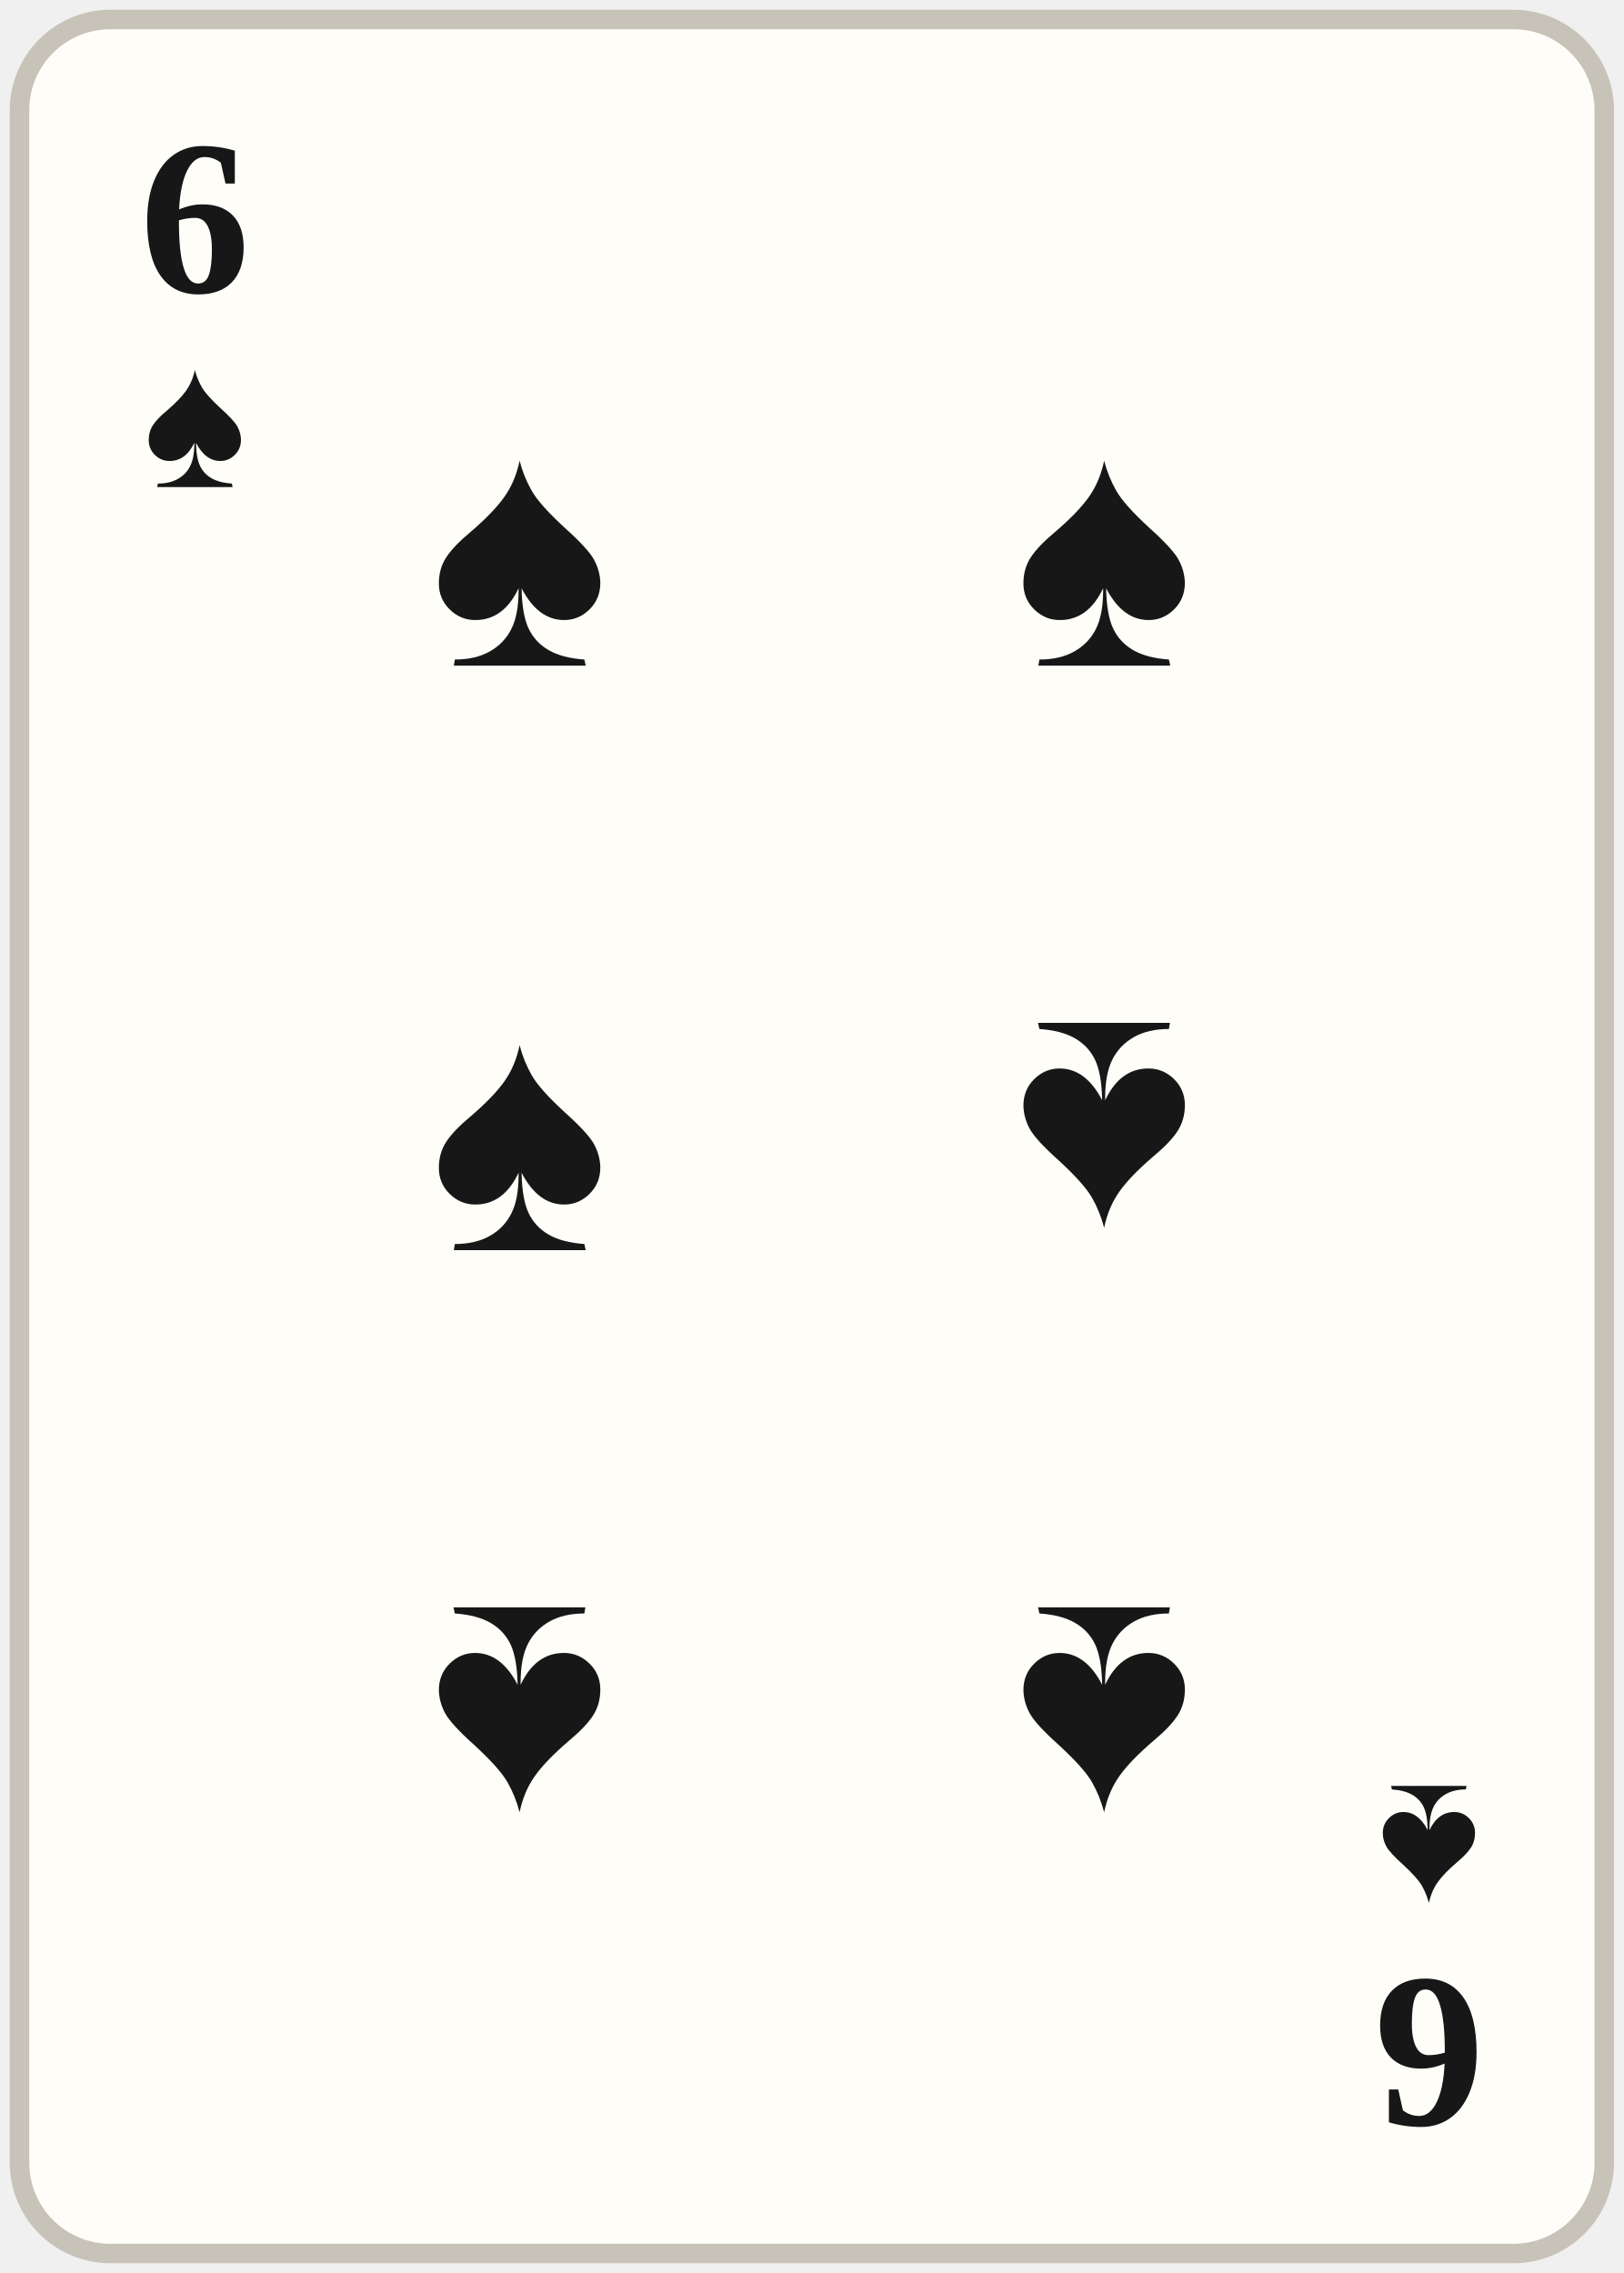
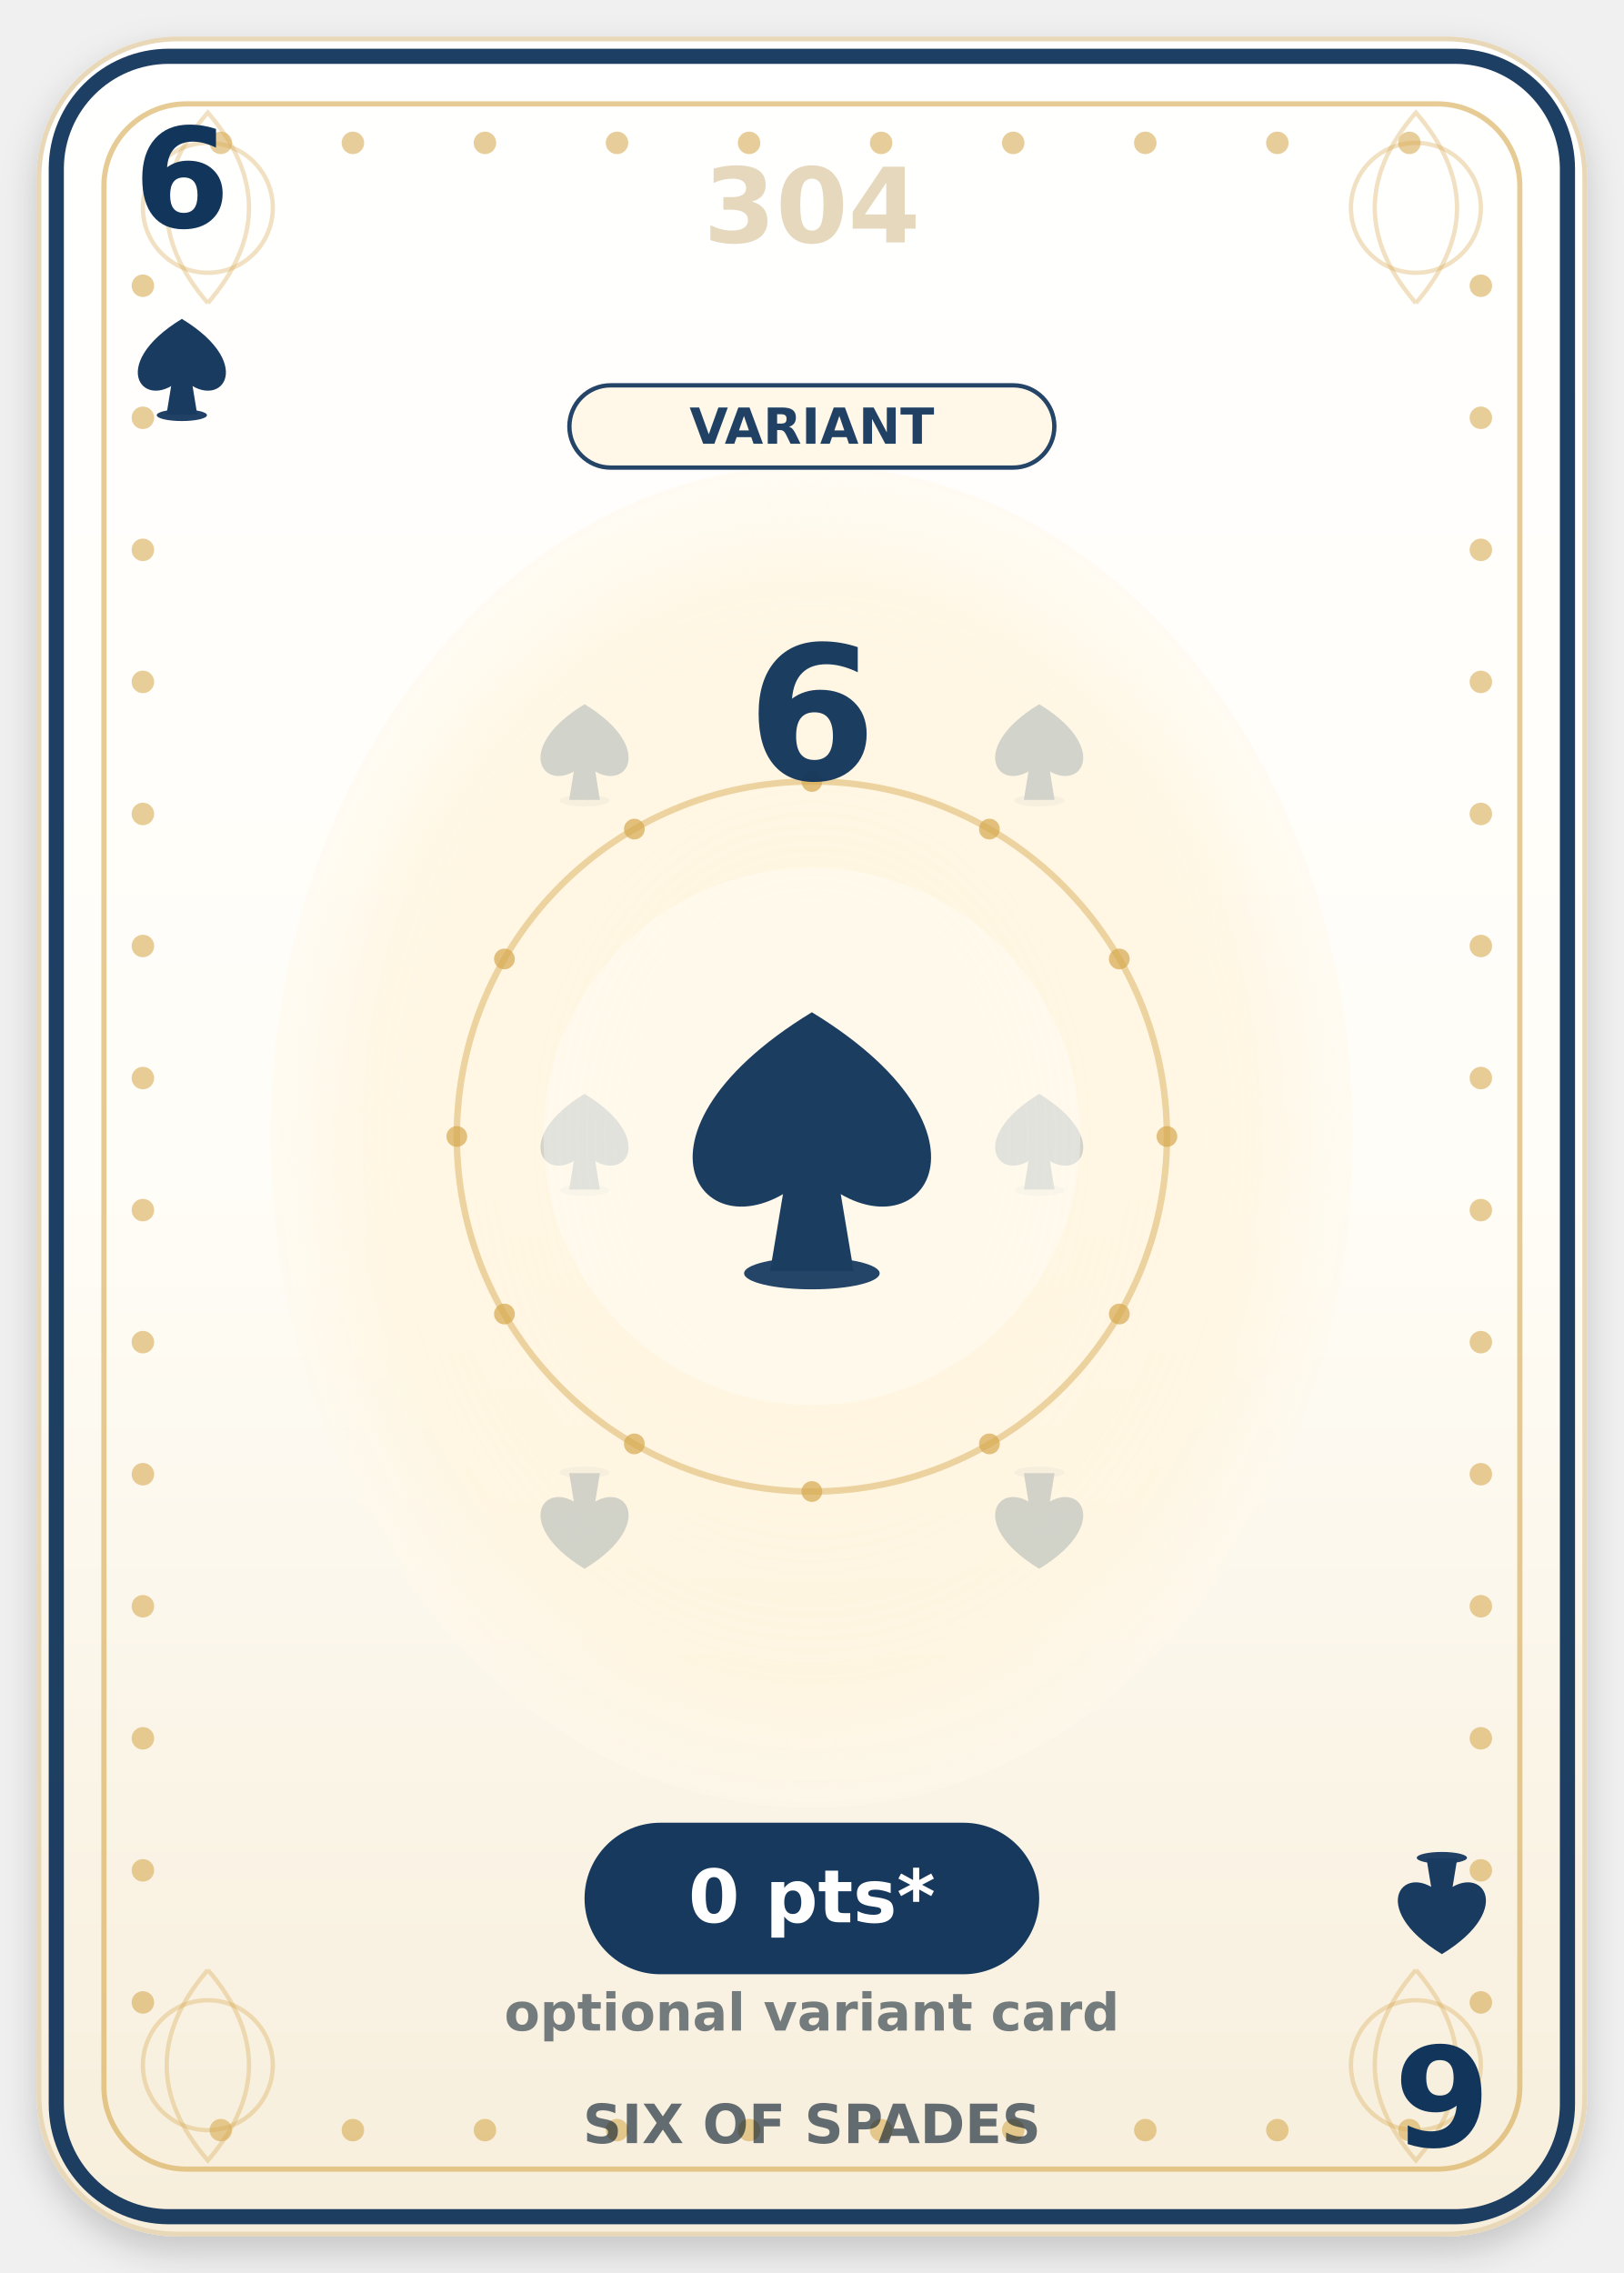
- <svg xmlns="http://www.w3.org/2000/svg" width="500" height="700" viewBox="0 0 500 700">
-   <rect x="6" y="6" width="488" height="688" rx="28" fill="#fffdf8" stroke="#c8c3b8" stroke-width="6" />
-   <g fill="#171717" text-anchor="middle" font-family="Georgia, 'Times New Roman', serif">
-     <text x="60" y="90" font-size="68" font-weight="700">6</text>
-     <text x="60" y="150" font-size="60">♠</text>
+ <svg xmlns="http://www.w3.org/2000/svg" width="750" height="1050" viewBox="0 0 750 1050">
+   <defs>
+     <linearGradient id="faceGrad" x1="0" x2="0" y1="0" y2="1">
+       <stop offset="0%" stop-color="#FFFFFF" />
+       <stop offset="52%" stop-color="#FFFDF7" />
+       <stop offset="100%" stop-color="#F7EEDB" />
+     </linearGradient>
+     <radialGradient id="softMedallion" cx="50%" cy="50%" r="65%">
+       <stop offset="0%" stop-color="#FFF5DF" stop-opacity="0.97" />
+       <stop offset="62%" stop-color="#FFF5DF" stop-opacity="0.78" />
+       <stop offset="100%" stop-color="#FFFFFF" stop-opacity="0" />
+     </radialGradient>
+     <filter id="shadow" x="-10%" y="-10%" width="120%" height="120%">
+       <feDropShadow dx="0" dy="7" stdDeviation="8" flood-color="#000000" flood-opacity="0.18" />
+     </filter>
+   </defs>
+   <g filter="url(#shadow)">
+     <rect x="18" y="18" width="714" height="1014" rx="64" ry="64" fill="url(#faceGrad)" stroke="#E8D8B8" stroke-width="2.2" />
  </g>
-   <g transform="rotate(180 250 350)" fill="#171717" text-anchor="middle" font-family="Georgia, 'Times New Roman', serif">
-     <text x="60" y="90" font-size="68" font-weight="700">6</text>
-     <text x="60" y="150" font-size="60">♠</text>
+   <ellipse cx="375.0" cy="525.0" rx="250" ry="310" fill="url(#softMedallion)" />
+   <rect x="26" y="26" width="698" height="998" rx="52" ry="52" fill="none" stroke="#12355B" stroke-width="7" opacity="0.95" />
+   <rect x="48" y="48" width="654" height="954" rx="38" ry="38" fill="none" stroke="#D6A84F" stroke-width="2.4" opacity="0.6" />
+   <circle cx="102.0" cy="66.0" r="5.2" fill="#D6A84F" opacity="0.58" />
+   <circle cx="102.0" cy="984.0" r="5.2" fill="#D6A84F" opacity="0.58" />
+   <circle cx="163.0" cy="66.0" r="5.2" fill="#D6A84F" opacity="0.58" />
+   <circle cx="163.0" cy="984.0" r="5.2" fill="#D6A84F" opacity="0.58" />
+   <circle cx="224.0" cy="66.0" r="5.2" fill="#D6A84F" opacity="0.58" />
+   <circle cx="224.0" cy="984.0" r="5.2" fill="#D6A84F" opacity="0.58" />
+   <circle cx="285.0" cy="66.0" r="5.2" fill="#D6A84F" opacity="0.58" />
+   <circle cx="285.0" cy="984.0" r="5.2" fill="#D6A84F" opacity="0.58" />
+   <circle cx="346.0" cy="66.0" r="5.2" fill="#D6A84F" opacity="0.58" />
+   <circle cx="346.0" cy="984.0" r="5.2" fill="#D6A84F" opacity="0.58" />
+   <circle cx="407.0" cy="66.0" r="5.2" fill="#D6A84F" opacity="0.58" />
+   <circle cx="407.0" cy="984.0" r="5.2" fill="#D6A84F" opacity="0.58" />
+   <circle cx="468.0" cy="66.0" r="5.2" fill="#D6A84F" opacity="0.58" />
+   <circle cx="468.0" cy="984.0" r="5.2" fill="#D6A84F" opacity="0.58" />
+   <circle cx="529.0" cy="66.0" r="5.2" fill="#D6A84F" opacity="0.58" />
+   <circle cx="529.0" cy="984.0" r="5.2" fill="#D6A84F" opacity="0.58" />
+   <circle cx="590.0" cy="66.0" r="5.2" fill="#D6A84F" opacity="0.58" />
+   <circle cx="590.0" cy="984.0" r="5.2" fill="#D6A84F" opacity="0.58" />
+   <circle cx="651.0" cy="66.0" r="5.2" fill="#D6A84F" opacity="0.58" />
+   <circle cx="651.0" cy="984.0" r="5.2" fill="#D6A84F" opacity="0.58" />
+   <circle cx="66.0" cy="132.0" r="5.2" fill="#D6A84F" opacity="0.58" />
+   <circle cx="684.0" cy="132.0" r="5.2" fill="#D6A84F" opacity="0.58" />
+   <circle cx="66.0" cy="193.0" r="5.2" fill="#D6A84F" opacity="0.58" />
+   <circle cx="684.0" cy="193.0" r="5.2" fill="#D6A84F" opacity="0.58" />
+   <circle cx="66.0" cy="254.0" r="5.2" fill="#D6A84F" opacity="0.58" />
+   <circle cx="684.0" cy="254.0" r="5.2" fill="#D6A84F" opacity="0.58" />
+   <circle cx="66.0" cy="315.0" r="5.2" fill="#D6A84F" opacity="0.58" />
+   <circle cx="684.0" cy="315.0" r="5.2" fill="#D6A84F" opacity="0.58" />
+   <circle cx="66.0" cy="376.0" r="5.2" fill="#D6A84F" opacity="0.58" />
+   <circle cx="684.0" cy="376.0" r="5.2" fill="#D6A84F" opacity="0.58" />
+   <circle cx="66.0" cy="437.0" r="5.2" fill="#D6A84F" opacity="0.58" />
+   <circle cx="684.0" cy="437.0" r="5.2" fill="#D6A84F" opacity="0.58" />
+   <circle cx="66.0" cy="498.0" r="5.2" fill="#D6A84F" opacity="0.58" />
+   <circle cx="684.0" cy="498.0" r="5.2" fill="#D6A84F" opacity="0.58" />
+   <circle cx="66.0" cy="559.0" r="5.2" fill="#D6A84F" opacity="0.58" />
+   <circle cx="684.0" cy="559.0" r="5.2" fill="#D6A84F" opacity="0.58" />
+   <circle cx="66.0" cy="620.0" r="5.2" fill="#D6A84F" opacity="0.58" />
+   <circle cx="684.0" cy="620.0" r="5.2" fill="#D6A84F" opacity="0.58" />
+   <circle cx="66.0" cy="681.0" r="5.2" fill="#D6A84F" opacity="0.58" />
+   <circle cx="684.0" cy="681.0" r="5.2" fill="#D6A84F" opacity="0.58" />
+   <circle cx="66.0" cy="742.0" r="5.2" fill="#D6A84F" opacity="0.58" />
+   <circle cx="684.0" cy="742.0" r="5.2" fill="#D6A84F" opacity="0.58" />
+   <circle cx="66.0" cy="803.0" r="5.2" fill="#D6A84F" opacity="0.58" />
+   <circle cx="684.0" cy="803.0" r="5.2" fill="#D6A84F" opacity="0.58" />
+   <circle cx="66.0" cy="864.0" r="5.2" fill="#D6A84F" opacity="0.58" />
+   <circle cx="684.0" cy="864.0" r="5.2" fill="#D6A84F" opacity="0.58" />
+   <circle cx="66.0" cy="925.0" r="5.2" fill="#D6A84F" opacity="0.58" />
+   <circle cx="684.0" cy="925.0" r="5.2" fill="#D6A84F" opacity="0.58" />
+   <circle cx="654.0" cy="954.0" r="30" fill="none" stroke="#D6A84F" stroke-width="2" opacity="0.34" />
+   <path d="M 654.0 910.0 Q 616.0 954.0 654.0 998.0 Q 692.0 954.0 654.0 910.0" fill="none" stroke="#D6A84F" stroke-width="2" opacity="0.34" />
+   <circle cx="654.0" cy="96.0" r="30" fill="none" stroke="#D6A84F" stroke-width="2" opacity="0.34" />
+   <path d="M 654.0 140.0 Q 616.0 96.0 654.0 52.0 Q 692.0 96.0 654.0 140.0" fill="none" stroke="#D6A84F" stroke-width="2" opacity="0.34" />
+   <circle cx="96.0" cy="954.0" r="30" fill="none" stroke="#D6A84F" stroke-width="2" opacity="0.34" />
+   <path d="M 96.0 910.0 Q 134.0 954.0 96.0 998.0 Q 58.0 954.0 96.0 910.0" fill="none" stroke="#D6A84F" stroke-width="2" opacity="0.34" />
+   <circle cx="96.0" cy="96.0" r="30" fill="none" stroke="#D6A84F" stroke-width="2" opacity="0.34" />
+   <path d="M 96.0 140.0 Q 134.0 96.0 96.0 52.0 Q 58.0 96.0 96.0 140.0" fill="none" stroke="#D6A84F" stroke-width="2" opacity="0.34" />
+   <g transform="rotate(0 84 123)">
+     <text x="84" y="105" font-family="DejaVu Sans, Arial, sans-serif" font-size="64" font-weight="900" text-anchor="middle" fill="#12355B">6</text>
+     <g opacity="0.970">
+       <path d="M 84.0 147.3 C 48.3 169.0, 67.0 191.5, 84.0 174.5 C 101.0 191.5, 119.7 169.0, 84.0 147.3 Z" fill="#12355B" />
+       <path d="M 79.9 173.1 L 88.1 173.1 L 91.1 191.5 L 76.9 191.5 Z" fill="#12355B" />
+       <ellipse cx="84.0" cy="191.8" rx="11.6" ry="2.7" fill="#12355B" opacity="0.970" />
+     </g>
  </g>
-   <text x="160" y="205" fill="#171717" text-anchor="middle" font-family="Georgia, 'Times New Roman', serif" font-size="105">♠</text>
-   <text x="340" y="205" fill="#171717" text-anchor="middle" font-family="Georgia, 'Times New Roman', serif" font-size="105">♠</text>
-   <text x="160" y="385" fill="#171717" text-anchor="middle" font-family="Georgia, 'Times New Roman', serif" font-size="105">♠</text>
-   <text x="340" y="385" transform="rotate(180 340 350)" fill="#171717" text-anchor="middle" font-family="Georgia, 'Times New Roman', serif" font-size="105">♠</text>
-   <text x="160" y="565" transform="rotate(180 160 530)" fill="#171717" text-anchor="middle" font-family="Georgia, 'Times New Roman', serif" font-size="105">♠</text>
-   <text x="340" y="565" transform="rotate(180 340 530)" fill="#171717" text-anchor="middle" font-family="Georgia, 'Times New Roman', serif" font-size="105">♠</text>
+   <g transform="rotate(180 666 927)">
+     <text x="666" y="909" font-family="DejaVu Sans, Arial, sans-serif" font-size="64" font-weight="900" text-anchor="middle" fill="#12355B">6</text>
+     <g opacity="0.970">
+       <path d="M 666.0 951.3 C 630.3 973.0, 649.0 995.5, 666.0 978.5 C 683.0 995.5, 701.7 973.0, 666.0 951.3 Z" fill="#12355B" />
+       <path d="M 661.9 977.1 L 670.1 977.1 L 673.1 995.5 L 658.9 995.5 Z" fill="#12355B" />
+       <ellipse cx="666.0" cy="995.8" rx="11.6" ry="2.7" fill="#12355B" opacity="0.970" />
+     </g>
+   </g>
+   <text x="375.0" y="112" font-family="DejaVu Sans, Arial, sans-serif" font-size="48" font-weight="900" text-anchor="middle" fill="#B58E43" opacity="0.35">304</text>
+   <rect x="263.0" y="178" width="224" height="38" rx="19" ry="19" fill="#FFF7E6" stroke="#12355B" stroke-width="2" opacity="0.92" />
+   <text x="375.0" y="205" font-family="DejaVu Sans, Arial, sans-serif" font-size="23" font-weight="800" text-anchor="middle" fill="#12355B" opacity="0.94">VARIANT</text>
+   <g opacity="0.190">
+     <path d="M 270.0 325.3 C 234.3 347.0, 253.0 369.5, 270.0 352.5 C 287.0 369.5, 305.7 347.0, 270.0 325.3 Z" fill="#12355B" />
+     <path d="M 265.9 351.1 L 274.1 351.1 L 277.1 369.5 L 262.9 369.5 Z" fill="#12355B" />
+     <ellipse cx="270.0" cy="369.8" rx="11.6" ry="2.7" fill="#12355B" opacity="0.190" />
+   </g>
+   <g opacity="0.190">
+     <path d="M 480.0 325.3 C 444.3 347.0, 463.0 369.5, 480.0 352.5 C 497.0 369.5, 515.7 347.0, 480.0 325.3 Z" fill="#12355B" />
+     <path d="M 475.9 351.1 L 484.1 351.1 L 487.1 369.5 L 472.9 369.5 Z" fill="#12355B" />
+     <ellipse cx="480.0" cy="369.8" rx="11.6" ry="2.7" fill="#12355B" opacity="0.190" />
+   </g>
+   <g opacity="0.190">
+     <path d="M 270.0 505.3 C 234.3 527.0, 253.0 549.5, 270.0 532.5 C 287.0 549.5, 305.7 527.0, 270.0 505.3 Z" fill="#12355B" />
+     <path d="M 265.9 531.1 L 274.1 531.1 L 277.1 549.5 L 262.9 549.5 Z" fill="#12355B" />
+     <ellipse cx="270.0" cy="549.8" rx="11.6" ry="2.7" fill="#12355B" opacity="0.190" />
+   </g>
+   <g opacity="0.190">
+     <path d="M 480.0 505.3 C 444.3 527.0, 463.0 549.5, 480.0 532.5 C 497.0 549.5, 515.7 527.0, 480.0 505.3 Z" fill="#12355B" />
+     <path d="M 475.9 531.1 L 484.1 531.1 L 487.1 549.5 L 472.9 549.5 Z" fill="#12355B" />
+     <ellipse cx="480.0" cy="549.8" rx="11.6" ry="2.7" fill="#12355B" opacity="0.190" />
+   </g>
+   <g transform="rotate(180 270 705)" opacity="0.190">
+     <path d="M 270.0 685.3 C 234.3 707.0, 253.0 729.5, 270.0 712.5 C 287.0 729.5, 305.7 707.0, 270.0 685.3 Z" fill="#12355B" />
+     <path d="M 265.9 711.1 L 274.1 711.1 L 277.1 729.5 L 262.9 729.5 Z" fill="#12355B" />
+     <ellipse cx="270.0" cy="729.8" rx="11.6" ry="2.7" fill="#12355B" opacity="0.190" />
+   </g>
+   <g transform="rotate(180 480 705)" opacity="0.190">
+     <path d="M 480.0 685.3 C 444.3 707.0, 463.0 729.5, 480.0 712.5 C 497.0 729.5, 515.7 707.0, 480.0 685.3 Z" fill="#12355B" />
+     <path d="M 475.9 711.1 L 484.1 711.1 L 487.1 729.5 L 472.9 729.5 Z" fill="#12355B" />
+     <ellipse cx="480.0" cy="729.8" rx="11.6" ry="2.7" fill="#12355B" opacity="0.190" />
+   </g>
+   <circle cx="375.0" cy="525.0" r="164" fill="none" stroke="#D6A84F" stroke-width="3" opacity="0.46" />
+   <circle cx="375.0" cy="525.0" r="124" fill="#FFFFFF" opacity="0.36" />
+   <circle cx="539.0" cy="525.0" r="4.8" fill="#D6A84F" opacity="0.70" />
+   <circle cx="517.0" cy="607.0" r="4.8" fill="#D6A84F" opacity="0.70" />
+   <circle cx="457.0" cy="667.0" r="4.8" fill="#D6A84F" opacity="0.70" />
+   <circle cx="375.0" cy="689.0" r="4.8" fill="#D6A84F" opacity="0.70" />
+   <circle cx="293.0" cy="667.0" r="4.8" fill="#D6A84F" opacity="0.70" />
+   <circle cx="233.0" cy="607.0" r="4.8" fill="#D6A84F" opacity="0.70" />
+   <circle cx="211.0" cy="525.0" r="4.8" fill="#D6A84F" opacity="0.70" />
+   <circle cx="233.0" cy="443.0" r="4.8" fill="#D6A84F" opacity="0.70" />
+   <circle cx="293.0" cy="383.0" r="4.8" fill="#D6A84F" opacity="0.70" />
+   <circle cx="375.0" cy="361.0" r="4.8" fill="#D6A84F" opacity="0.70" />
+   <circle cx="457.0" cy="383.0" r="4.8" fill="#D6A84F" opacity="0.70" />
+   <circle cx="517.0" cy="443.0" r="4.8" fill="#D6A84F" opacity="0.70" />
+   <g opacity="0.960">
+     <path d="M 375.0 467.6 C 278.4 526.5, 329.0 587.2, 375.0 541.2 C 421.0 587.2, 471.6 526.5, 375.0 467.6 Z" fill="#12355B" />
+     <path d="M 364.0 537.6 L 386.0 537.6 L 394.3 587.2 L 355.7 587.2 Z" fill="#12355B" />
+     <ellipse cx="375.0" cy="588.2" rx="31.3" ry="7.4" fill="#12355B" opacity="0.960" />
+   </g>
+   <text x="375.0" y="360" font-family="DejaVu Sans, Arial, sans-serif" font-size="86" font-weight="900" text-anchor="middle" fill="#12355B" opacity="0.96">6</text>
+   <rect x="270.0" y="842" width="210" height="70" rx="35" ry="35" fill="#12355B" opacity="0.98" />
+   <text x="375.0" y="888" font-family="DejaVu Sans, Arial, sans-serif" font-size="34" font-weight="800" text-anchor="middle" fill="#FFFFFF">0 pts*</text>
+   <text x="375.0" y="938" font-family="DejaVu Sans, Arial, sans-serif" font-size="24" font-weight="600" text-anchor="middle" fill="#071A2B" opacity="0.55">optional variant card</text>
+   <text x="375.0" y="990" font-family="DejaVu Sans, Arial, sans-serif" font-size="25" font-weight="700" text-anchor="middle" fill="#071A2B" opacity="0.62">SIX OF SPADES</text>
</svg>
